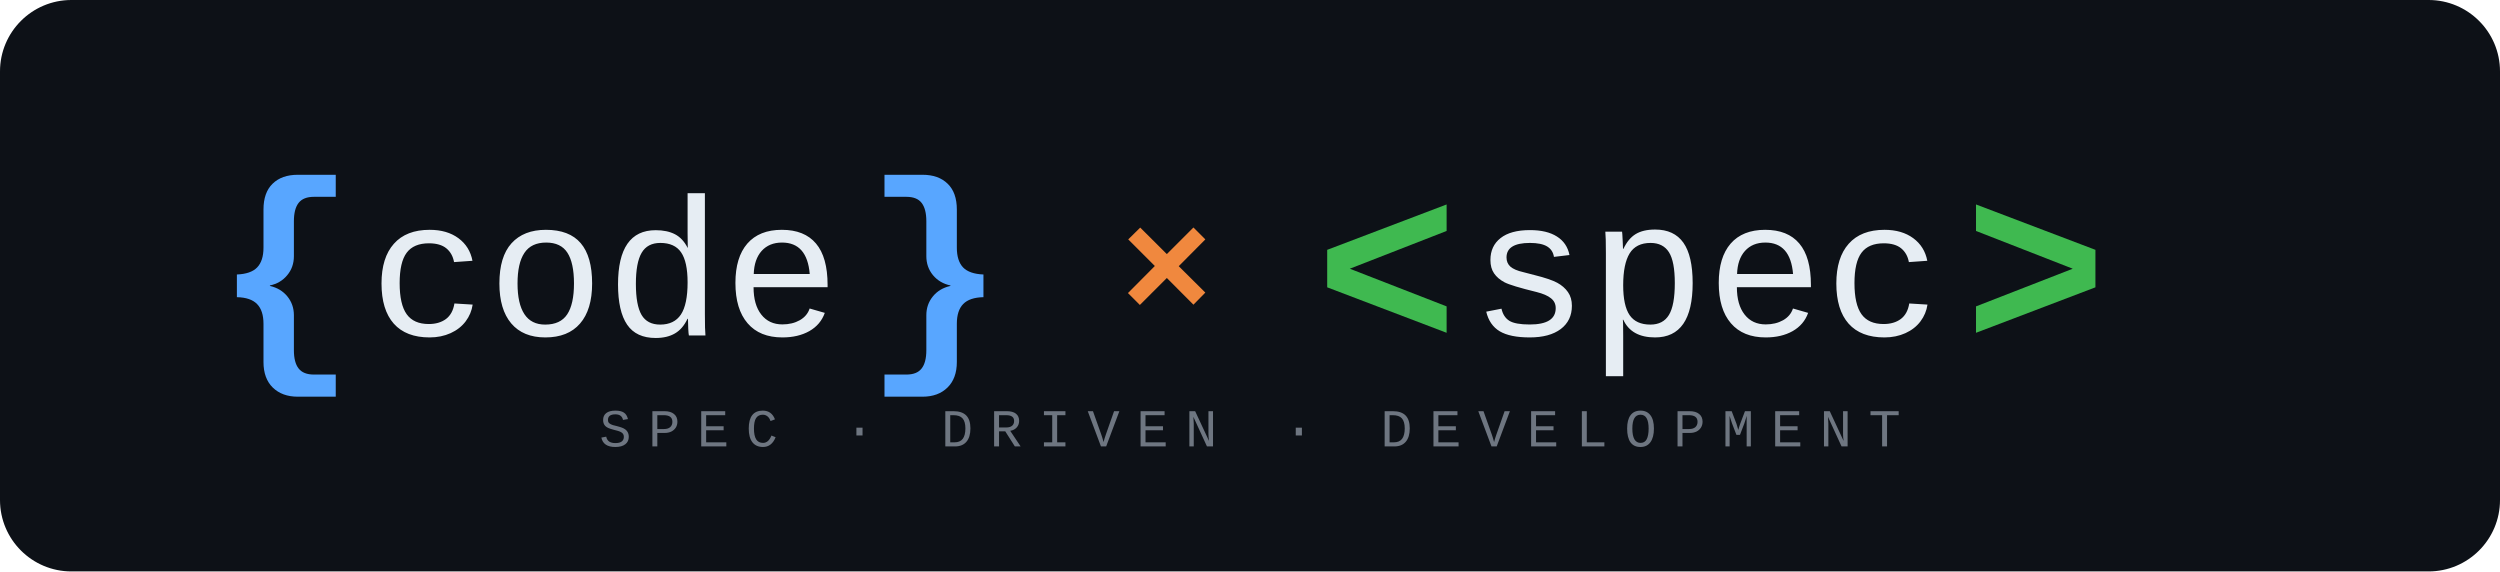
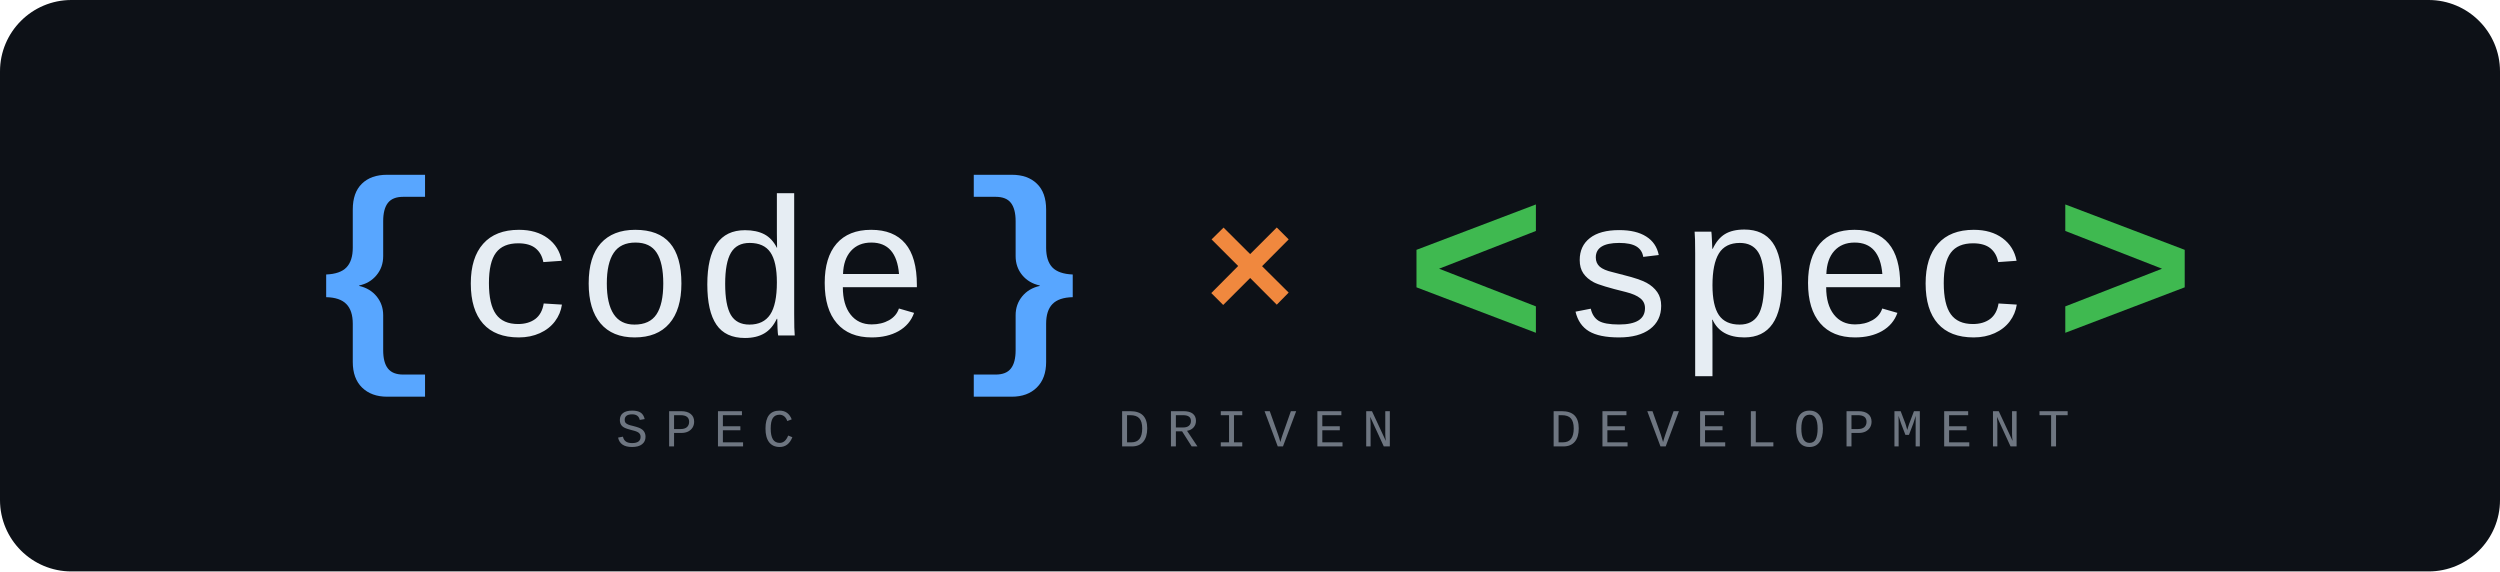
<svg xmlns="http://www.w3.org/2000/svg" viewBox="0 0 420 96">
  <defs>
    <style>
      .mono {
        font-family: 'JetBrains Mono','Fira Code','SF Mono','Consolas','Courier New',monospace;
      }
    </style>
  </defs>
  <rect width="420" height="96" rx="12" fill="#0d1117" />
-   <text class="mono" x="36" y="47" font-size="40" font-weight="700" fill="#58a6ff" dominant-baseline="middle">{</text>
-   <text class="mono" x="62" y="47" font-size="33" font-weight="500" fill="#e6edf3" dominant-baseline="middle">code</text>
-   <text class="mono" x="145" y="47" font-size="40" font-weight="700" fill="#58a6ff" dominant-baseline="middle">}</text>
-   <text class="mono" x="196" y="46" font-size="26" font-weight="700" fill="#f0883e" dominant-baseline="middle" text-anchor="middle">×</text>
-   <text class="mono" x="221" y="47" font-size="40" font-weight="700" fill="#3fb950" dominant-baseline="middle">&lt;</text>
-   <text class="mono" x="247" y="47" font-size="33" font-weight="500" fill="#e6edf3" dominant-baseline="middle">spec</text>
-   <text class="mono" x="330" y="47" font-size="40" font-weight="700" fill="#3fb950" dominant-baseline="middle">&gt;</text>
-   <text class="mono" x="210" y="75" font-size="9" font-weight="400" fill="#6e7681" text-anchor="middle" letter-spacing="2.8">SPEC · DRIVEN · DEVELOPMENT</text>
+   <text class="mono" x="51" y="47" font-size="40" font-weight="700" fill="#58a6ff" dominant-baseline="middle">{</text>
+   <text class="mono" x="77" y="47" font-size="33" font-weight="500" fill="#e6edf3" dominant-baseline="middle">code</text>
+   <text class="mono" x="160" y="47" font-size="40" font-weight="700" fill="#58a6ff" dominant-baseline="middle">}</text>
+   <text class="mono" x="210" y="46" font-size="26" font-weight="700" fill="#f0883e" dominant-baseline="middle" text-anchor="middle">×</text>
+   <text class="mono" x="236" y="47" font-size="40" font-weight="700" fill="#3fb950" dominant-baseline="middle">&lt;</text>
+   <text class="mono" x="262" y="47" font-size="33" font-weight="500" fill="#e6edf3" dominant-baseline="middle">spec</text>
+   <text class="mono" x="345" y="47" font-size="40" font-weight="700" fill="#3fb950" dominant-baseline="middle">&gt;</text>
+   <text class="mono" x="118.5" y="75" font-size="9" font-weight="400" fill="#6e7681" text-anchor="middle" letter-spacing="2.8">SPEC</text>
+   <text class="mono" x="211.0" y="75" font-size="9" font-weight="400" fill="#6e7681" text-anchor="middle" letter-spacing="2.8">DRIVEN</text>
+   <text class="mono" x="304.0" y="75" font-size="9" font-weight="400" fill="#6e7681" text-anchor="middle" letter-spacing="2.8">DEVELOPMENT</text>
</svg>
